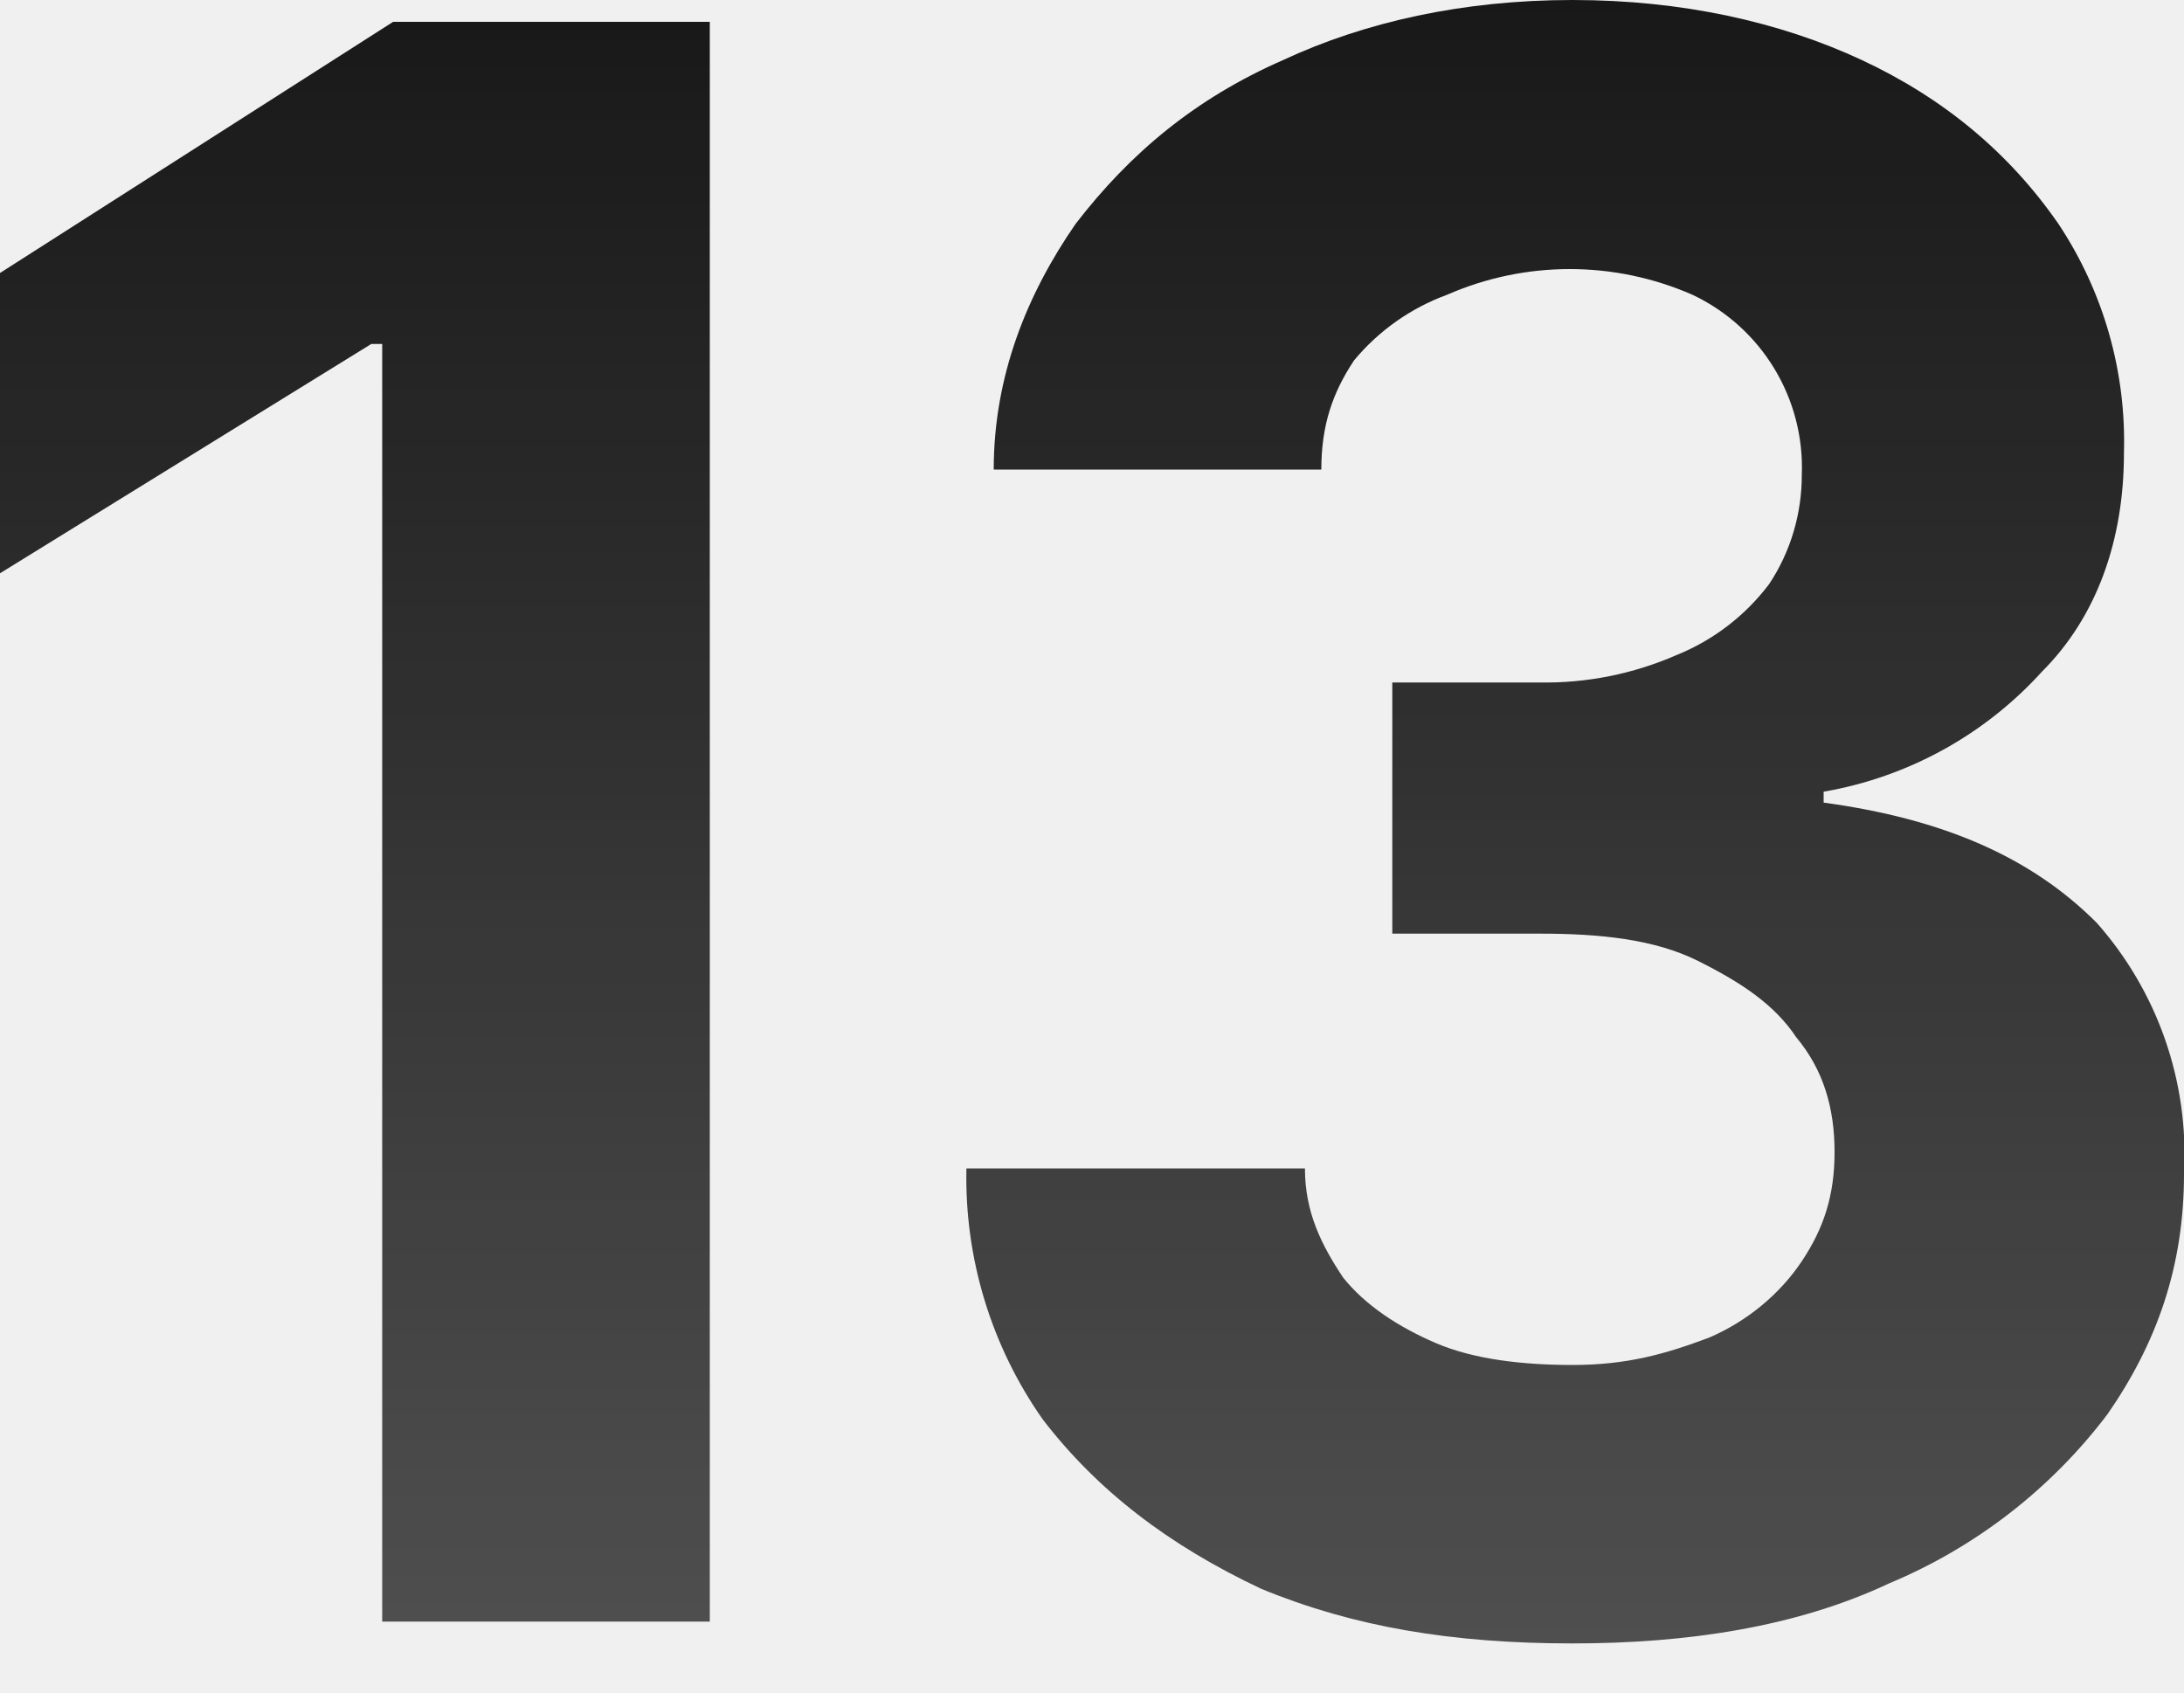
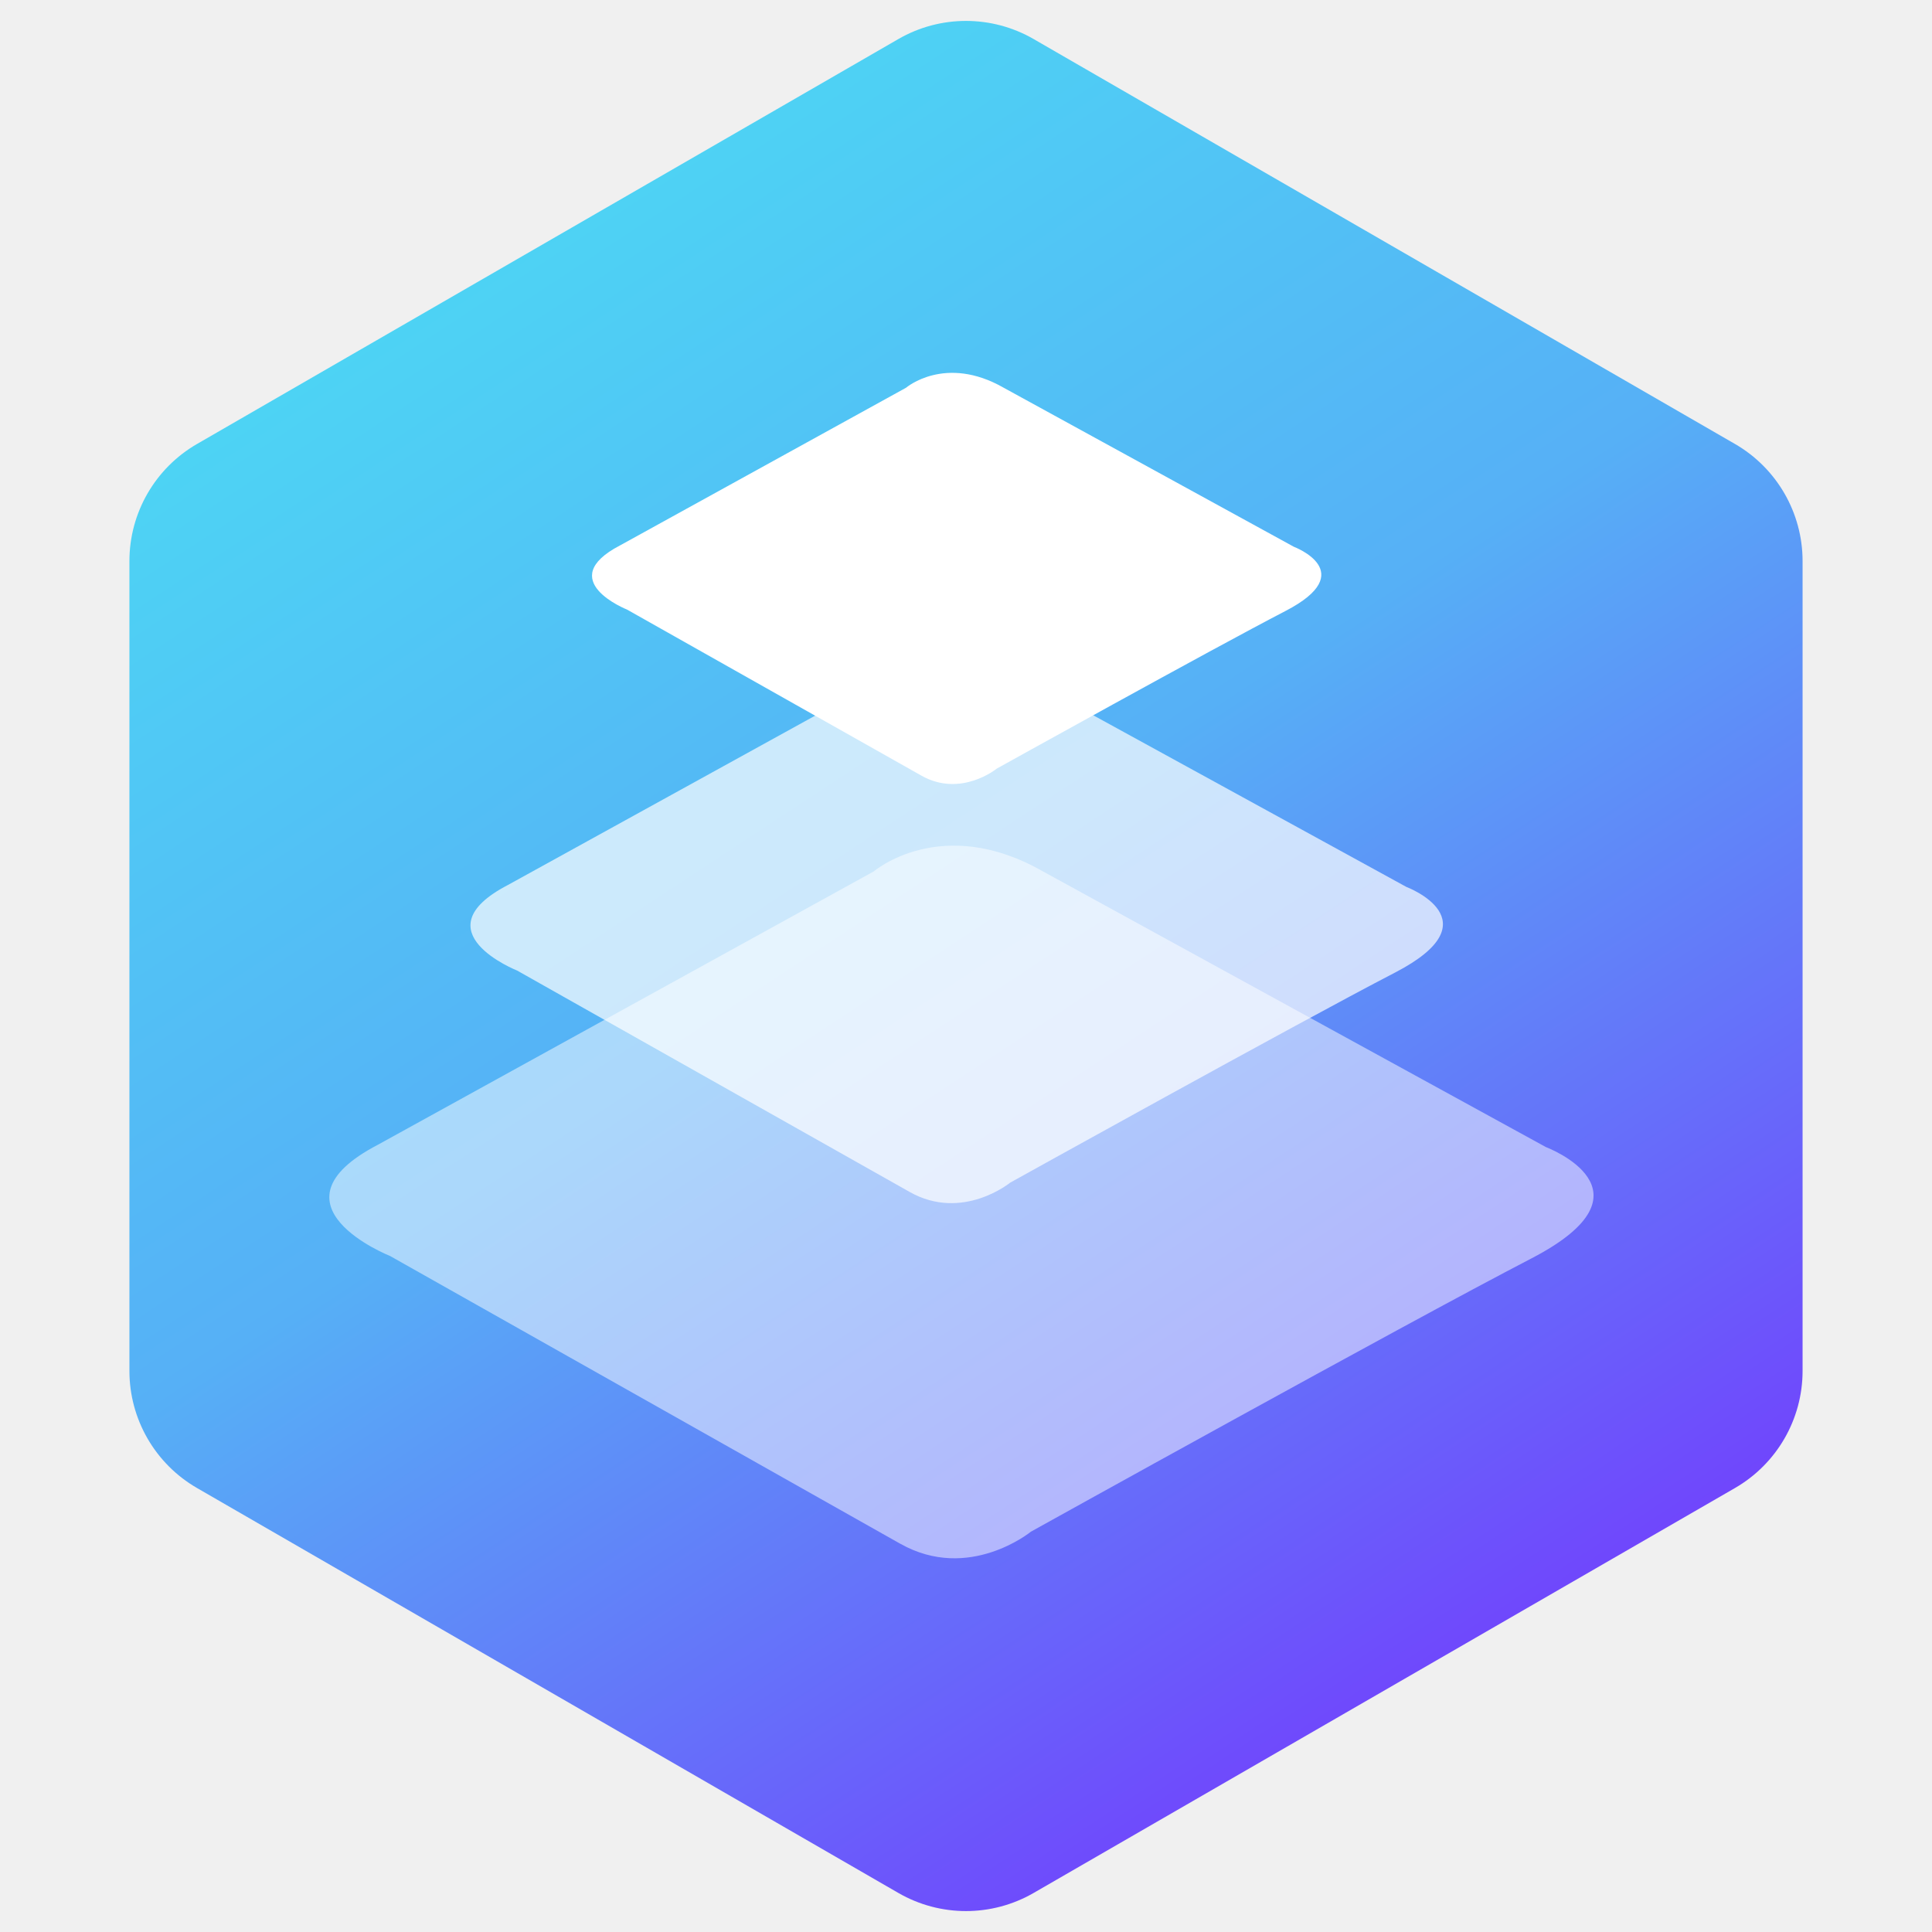
- <svg xmlns="http://www.w3.org/2000/svg" width="40" height="31" fill="none">
-   <g opacity=".9">
-     <path fill="url(#a)" d="M13 .4v29.3H7V6.3h-.2L0 10.5V5L7.2.4H13Z" />
-     <path fill="url(#b)" d="M28.8 30.1c-2.2 0-4-.3-5.7-1-1.7-.8-3-1.8-4-3.1a7.7 7.7 0 0 1-1.4-4.6h6.2c0 .8.3 1.4.7 2 .4.5 1 .9 1.7 1.2.7.3 1.6.4 2.5.4 1 0 1.7-.2 2.5-.5.7-.3 1.3-.8 1.7-1.4.4-.6.6-1.2.6-2s-.2-1.5-.7-2.1c-.4-.6-1-1-1.8-1.4-.8-.4-1.8-.5-2.9-.5h-2.7v-4.6h2.7a6 6 0 0 0 2.5-.5 4 4 0 0 0 1.7-1.3c.4-.6.6-1.3.6-2a3.5 3.5 0 0 0-2-3.3 5.6 5.6 0 0 0-4.5 0 4 4 0 0 0-1.7 1.2c-.4.6-.6 1.2-.6 2h-6c0-1.7.6-3.2 1.5-4.5 1-1.3 2.2-2.3 3.8-3C25 .4 26.8 0 28.8 0s3.8.4 5.3 1.1c1.5.7 2.7 1.7 3.6 3a7.2 7.2 0 0 1 1.2 4.2c0 1.6-.5 3-1.5 4a7 7 0 0 1-4 2.2v.2c2.2.3 3.8 1 5 2.2a6.4 6.4 0 0 1 1.6 4.6c0 1.7-.5 3.1-1.4 4.4a9.7 9.7 0 0 1-4 3.1c-1.7.8-3.7 1.1-5.8 1.1Z" />
-   </g>
+ <svg xmlns="http://www.w3.org/2000/svg" width="1000" height="1000" viewBox="0 0 1000 1000" fill="none">
+   <path d="M535 979.793C513.342 992.297 486.658 992.297 465 979.793L101.987 770.207C80.329 757.703 66.987 734.594 66.987 709.586L66.987 290.415C66.987 265.406 80.329 242.297 101.987 229.793L465 20.207C486.658 7.703 513.342 7.703 535 20.207L898.013 229.793C919.671 242.297 933.013 265.406 933.013 290.414L933.013 709.585C933.013 734.594 919.671 757.703 898.013 770.207L535 979.793Z" fill="url(#paint0_linear_2_880)" />
+   <path d="M476.921 401.463L324.561 315.521C324.561 315.521 286.285 300.359 320.944 282.299L468.968 200.693C468.968 200.693 489.183 183.35 519.506 200.693L669.711 283.017C669.711 283.017 704.37 296.024 665.375 316.239C626.381 336.454 515.888 397.845 515.888 397.845C515.888 397.845 497.375 413.007 476.894 401.463L476.921 401.463Z" fill="white" />
+   <path d="M470.85 616.958L267.686 502.369C267.686 502.369 216.669 482.153 262.871 458.081L460.263 349.291C460.263 349.291 487.235 326.176 527.665 349.291L727.93 459.065C727.93 459.065 774.133 476.408 722.158 503.353C670.157 530.324 522.851 612.143 522.851 612.143C522.851 612.143 498.167 632.359 470.85 616.958Z" fill="white" fill-opacity="0.7" />
+   <path d="M465.982 799.042L201.88 650.087C201.88 650.087 135.542 623.808 195.629 592.5L452.231 451.046C452.231 451.046 487.288 421.016 539.848 451.046L800.2 593.751C800.2 593.751 860.287 616.28 792.699 651.338C725.111 686.395 533.597 792.792 533.597 792.792C533.597 792.792 501.519 819.072 466.009 799.042L465.982 799.042Z" fill="white" fill-opacity="0.5" />
  <defs>
-     <linearGradient id="a" x1="20" x2="20" y1="0" y2="30.1" gradientUnits="userSpaceOnUse">
-       <stop />
-       <stop offset="1" stop-color="#3D3D3D" />
-     </linearGradient>
-     <linearGradient id="b" x1="20" x2="20" y1="0" y2="30.1" gradientUnits="userSpaceOnUse">
-       <stop />
-       <stop offset="1" stop-color="#3D3D3D" />
+     <linearGradient id="paint0_linear_2_880" x1="823.915" y1="973.53" x2="260.046" y2="115.866" gradientUnits="userSpaceOnUse">
+       <stop offset="0.066" stop-color="#7339FD" />
+       <stop offset="0.601" stop-color="#56B0F6" />
+       <stop offset="1" stop-color="#4DD4F4" />
    </linearGradient>
  </defs>
</svg>
